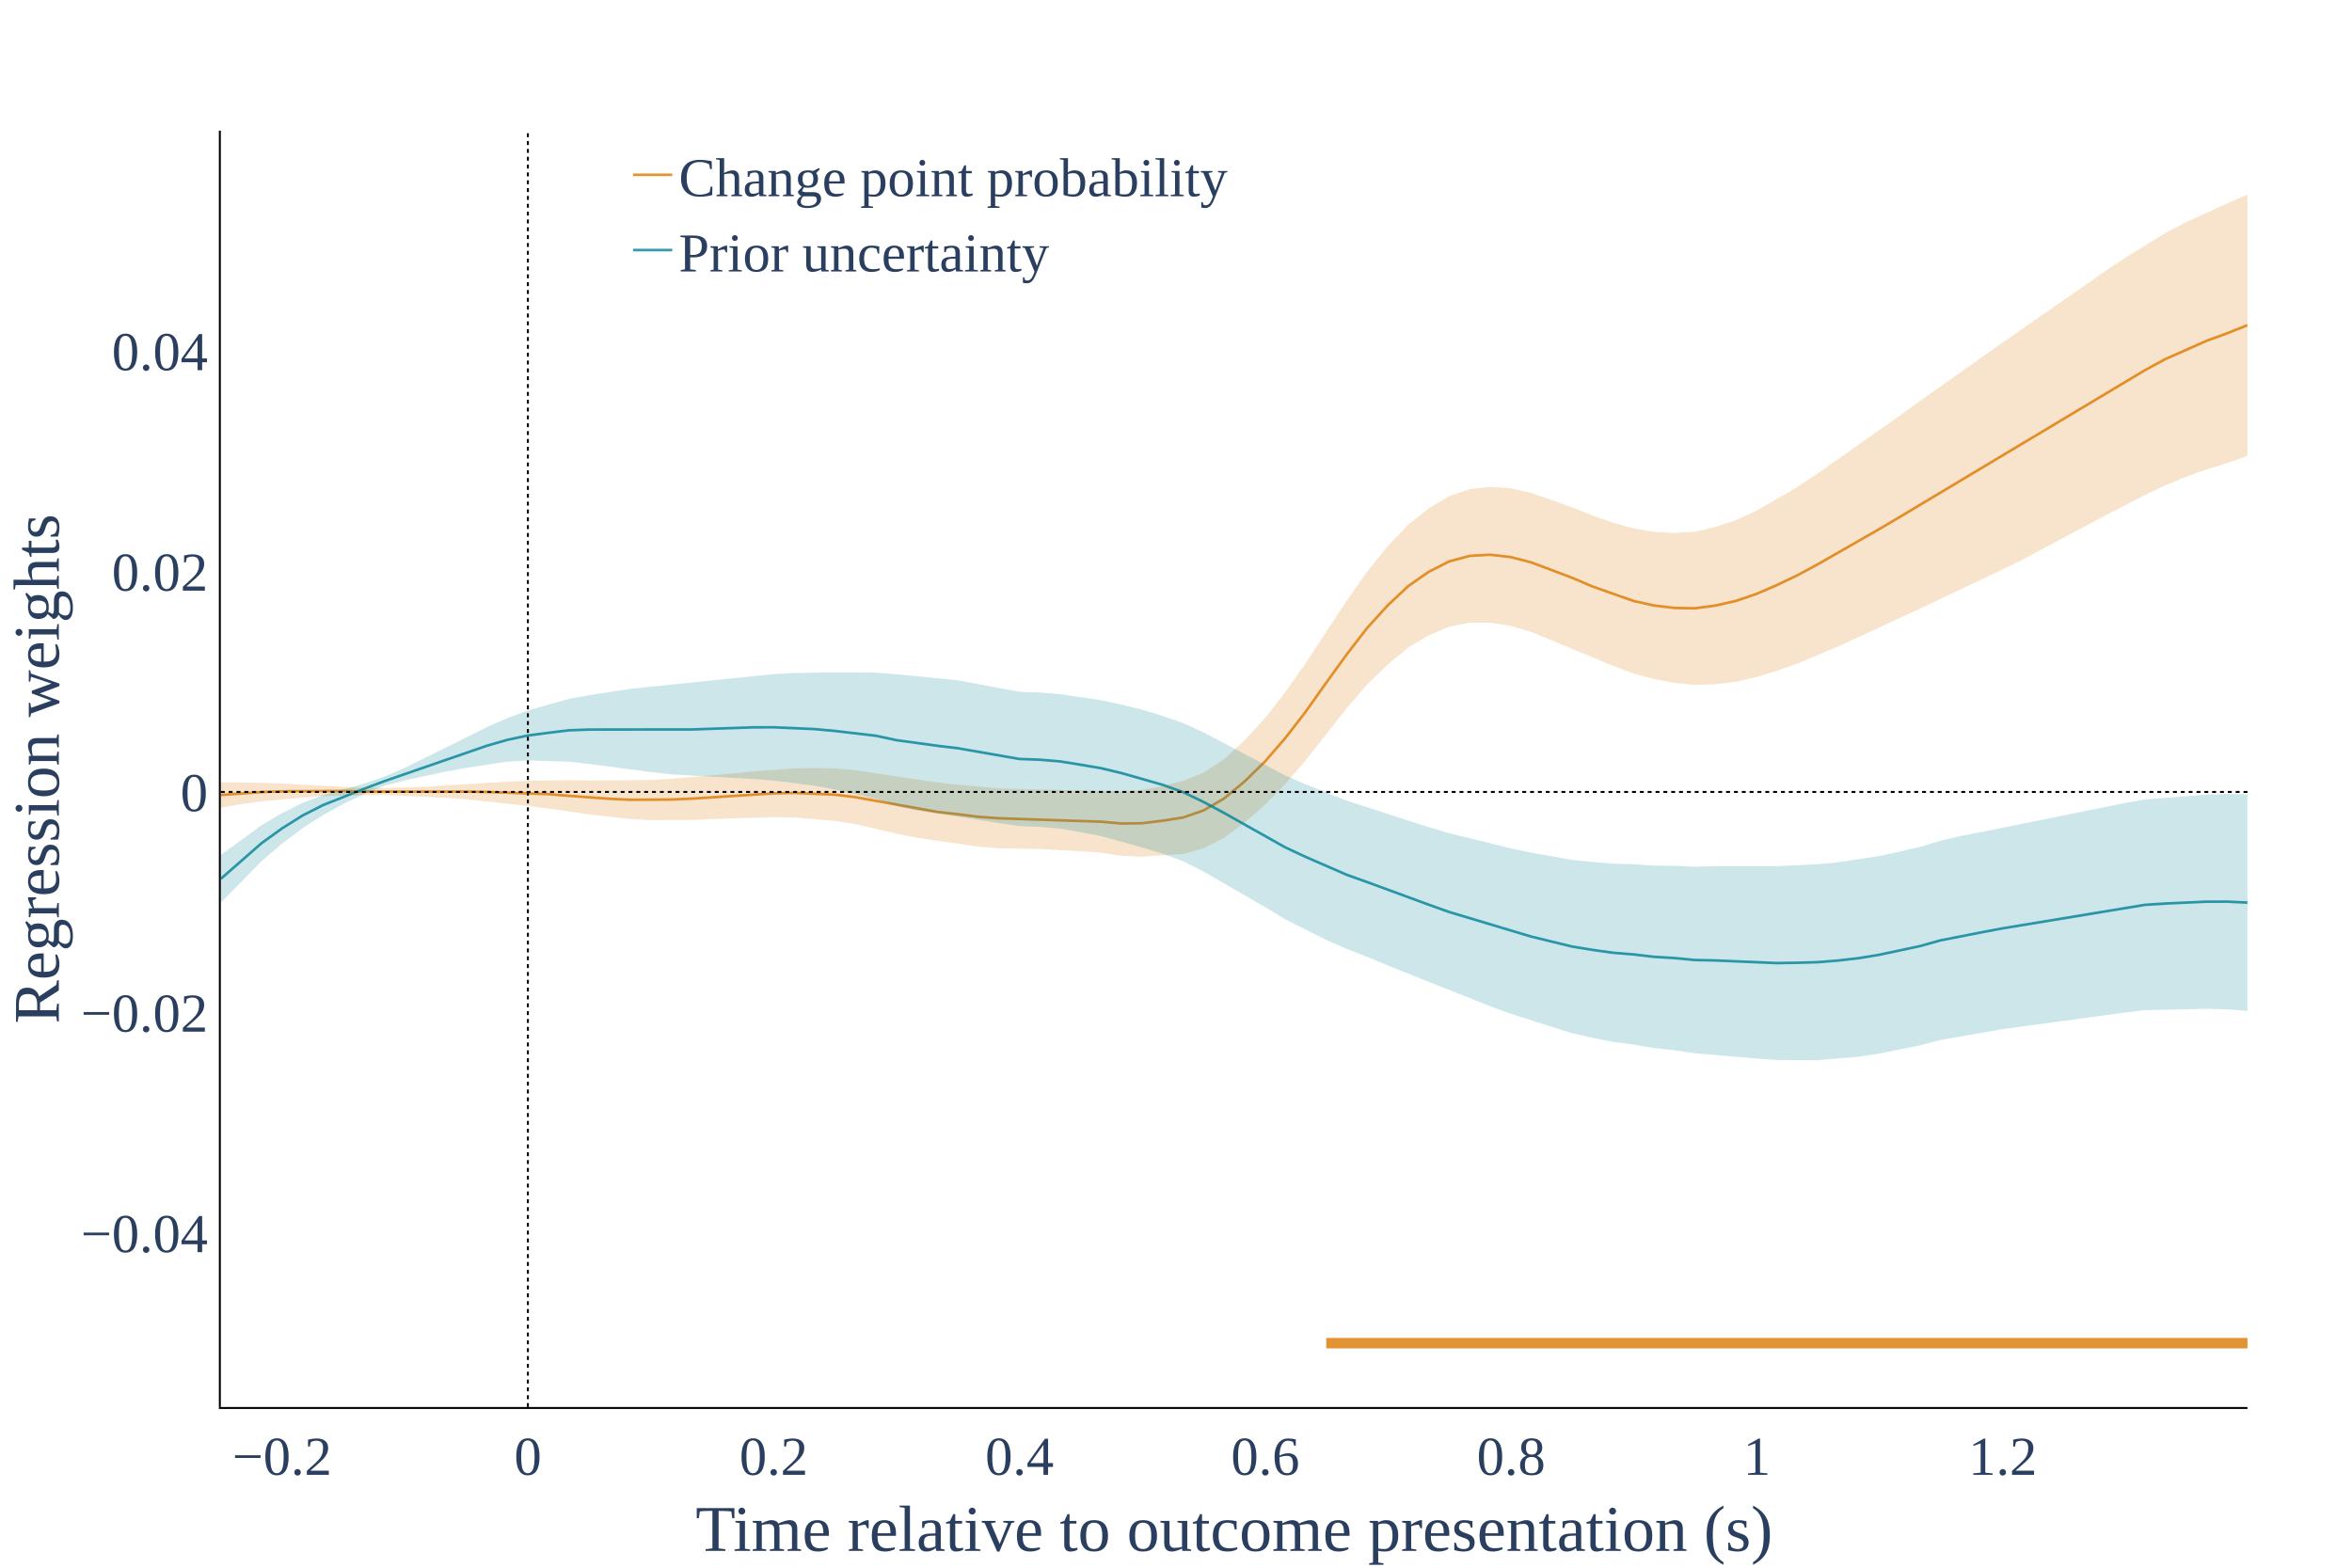
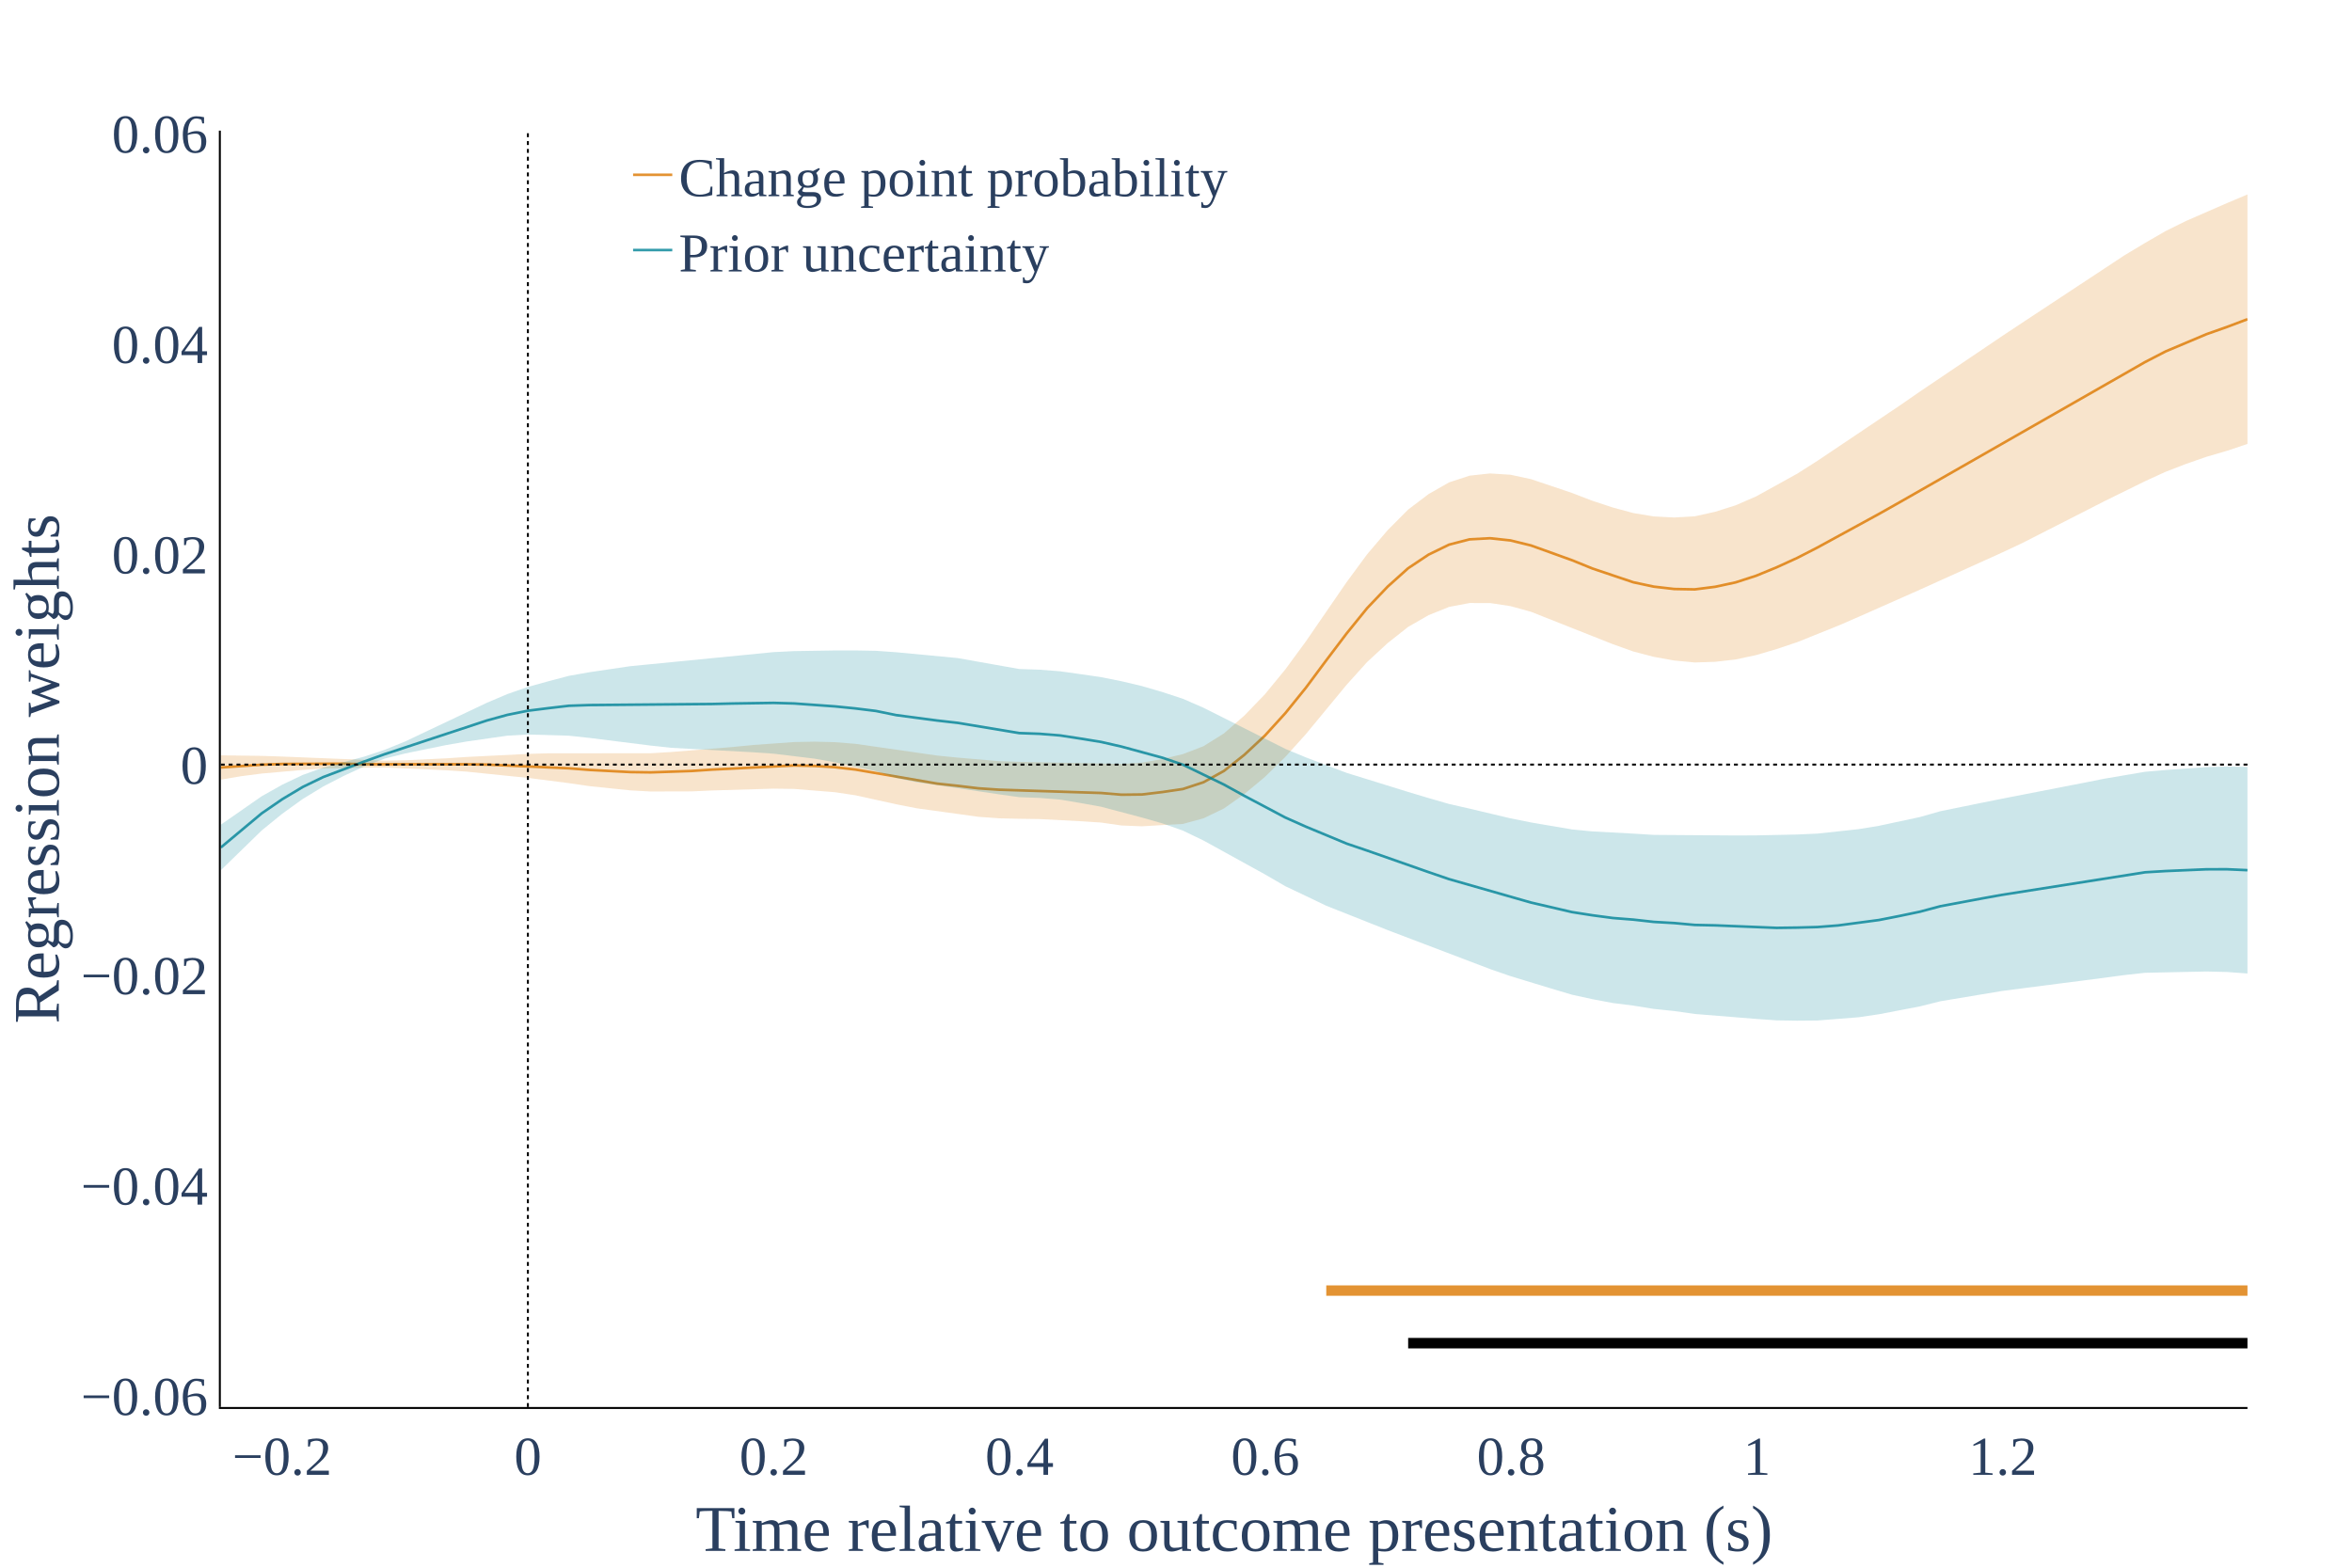
<svg xmlns="http://www.w3.org/2000/svg" class="main-svg" width="1800" height="1200" style="" viewBox="0 0 1800 1200">
  <rect x="0" y="0" width="1800" height="1200" style="fill: rgb(255, 255, 255); fill-opacity: 1;" />
-   <defs id="defs-30818e">
+   <defs id="defs-250c94">
    <g class="clips">
-       <clipPath id="clip30818exyplot" class="plotclip">
+       <clipPath id="clip250c94xyplot" class="plotclip">
        <rect width="1551" height="977" />
      </clipPath>
-       <clipPath class="axesclip" id="clip30818ex">
+       <clipPath class="axesclip" id="clip250c94x">
        <rect x="169" y="0" width="1551" height="1200" />
      </clipPath>
-       <clipPath class="axesclip" id="clip30818ey">
+       <clipPath class="axesclip" id="clip250c94y">
        <rect x="0" y="100" width="1800" height="977" />
      </clipPath>
-       <clipPath class="axesclip" id="clip30818exy">
+       <clipPath class="axesclip" id="clip250c94xy">
        <rect x="169" y="100" width="1551" height="977" />
      </clipPath>
    </g>
    <g class="gradients" />
    <g class="patterns" />
  </defs>
  <g class="bglayer">
    <rect class="bg" x="169" y="100" width="1551" height="977" style="fill: rgb(255, 255, 255); fill-opacity: 1; stroke-width: 0;" />
  </g>
  <g class="layer-below">
    <g class="imagelayer" />
    <g class="shapelayer" />
  </g>
  <g class="cartesianlayer">
    <g class="subplot xy">
      <g class="layer-subplot">
        <g class="shapelayer" />
        <g class="imagelayer" />
      </g>
      <g class="minor-gridlayer">
        <g class="x" />
        <g class="y" />
      </g>
      <g class="gridlayer">
        <g class="x">
          <path class="xgrid crisp" transform="translate(215.88,0)" d="M0,100v977" style="stroke: rgb(255, 255, 255); stroke-opacity: 1; stroke-width: 1px;" />
          <path class="xgrid crisp" transform="translate(592.12,0)" d="M0,100v977" style="stroke: rgb(255, 255, 255); stroke-opacity: 1; stroke-width: 1px;" />
          <path class="xgrid crisp" transform="translate(780.24,0)" d="M0,100v977" style="stroke: rgb(255, 255, 255); stroke-opacity: 1; stroke-width: 1px;" />
          <path class="xgrid crisp" transform="translate(968.36,0)" d="M0,100v977" style="stroke: rgb(255, 255, 255); stroke-opacity: 1; stroke-width: 1px;" />
          <path class="xgrid crisp" transform="translate(1156.48,0)" d="M0,100v977" style="stroke: rgb(255, 255, 255); stroke-opacity: 1; stroke-width: 1px;" />
          <path class="xgrid crisp" transform="translate(1344.6,0)" d="M0,100v977" style="stroke: rgb(255, 255, 255); stroke-opacity: 1; stroke-width: 1px;" />
          <path class="xgrid crisp" transform="translate(1532.73,0)" d="M0,100v977" style="stroke: rgb(255, 255, 255); stroke-opacity: 1; stroke-width: 1px;" />
        </g>
        <g class="y">
-           <path class="ygrid crisp" transform="translate(0,943.76)" d="M169,0h1551" style="stroke: rgb(255, 255, 255); stroke-opacity: 1; stroke-width: 1px;" />
-           <path class="ygrid crisp" transform="translate(0,774.98)" d="M169,0h1551" style="stroke: rgb(255, 255, 255); stroke-opacity: 1; stroke-width: 1px;" />
-           <path class="ygrid crisp" transform="translate(0,437.42)" d="M169,0h1551" style="stroke: rgb(255, 255, 255); stroke-opacity: 1; stroke-width: 1px;" />
-           <path class="ygrid crisp" transform="translate(0,268.64)" d="M169,0h1551" style="stroke: rgb(255, 255, 255); stroke-opacity: 1; stroke-width: 1px;" />
+           <path class="ygrid crisp" transform="translate(0,1068.41)" d="M169,0h1551" style="stroke: rgb(255, 255, 255); stroke-opacity: 1; stroke-width: 1px;" />
+           <path class="ygrid crisp" transform="translate(0,907.36)" d="M169,0h1551" style="stroke: rgb(255, 255, 255); stroke-opacity: 1; stroke-width: 1px;" />
+           <path class="ygrid crisp" transform="translate(0,746.31)" d="M169,0h1551" style="stroke: rgb(255, 255, 255); stroke-opacity: 1; stroke-width: 1px;" />
+           <path class="ygrid crisp" transform="translate(0,424.21)" d="M169,0h1551" style="stroke: rgb(255, 255, 255); stroke-opacity: 1; stroke-width: 1px;" />
+           <path class="ygrid crisp" transform="translate(0,263.16)" d="M169,0h1551" style="stroke: rgb(255, 255, 255); stroke-opacity: 1; stroke-width: 1px;" />
+           <path class="ygrid crisp" transform="translate(0,102.11)" d="M169,0h1551" style="stroke: rgb(255, 255, 255); stroke-opacity: 1; stroke-width: 1px;" />
        </g>
      </g>
      <g class="zerolinelayer">
        <path class="xzl zl crisp" transform="translate(404,0)" d="M0,100v977" style="stroke: rgb(255, 255, 255); stroke-opacity: 1; stroke-width: 2px;" />
-         <path class="yzl zl crisp" transform="translate(0,606.2)" d="M169,0h1551" style="stroke: rgb(255, 255, 255); stroke-opacity: 1; stroke-width: 2px;" />
+         <path class="yzl zl crisp" transform="translate(0,585.26)" d="M169,0h1551" style="stroke: rgb(255, 255, 255); stroke-opacity: 1; stroke-width: 2px;" />
      </g>
      <g class="layer-between">
        <g class="shapelayer" />
        <g class="imagelayer" />
      </g>
      <path class="xlines-below" />
      <path class="ylines-below" />
      <g class="overlines-below" />
      <g class="xaxislayer-below" />
      <g class="yaxislayer-below" />
      <g class="overaxes-below" />
      <g class="overplot">
-         <g class="xy" transform="translate(169,100)" clip-path="url(#clip30818exyplot)">
+         <g class="xy" transform="translate(169,100)" clip-path="url(#clip250c94xyplot)">
          <g class="scatterlayer mlayer">
-             <g class="trace scatter trace7f8bd3" style="stroke-miterlimit: 2; opacity: 1;">
-               <g class="fills" />
-               <g class="errorbars" />
-               <g class="lines">
-                 <path class="js-line" d="M0,508.52L31.33,506.3L47,505.7L94,505.46L109.67,505.92L188,505.96L203.67,506.22L250.67,507.87L266.33,509.17L297.67,511.44L313.33,512.21L344.67,512.01L360.33,511.33L423,507.29L438.67,506.92L470,508.29L485.67,510.19L548.33,521.48L564,523.24L579.67,525.22L595.33,526.35L673.67,528.98L689.33,530.37L705,530.17L720.67,528.22L736.33,525.79L752,520.39L767.67,511.31L783.33,498.35L799,482.99L814.67,464.96L830.33,444.66L846,422.56L861.67,400.89L877.33,380.65L893,363.42L908.67,348.68L924.33,337.75L940,329.76L955.67,325.52L971.33,324.62L987,326.39L1002.67,330.42L1034,342.22L1049.67,348.9L1081,359.96L1096.67,363.46L1112.33,365.35L1128,365.66L1143.67,363.57L1159.33,360.03L1175,354.7L1190.67,347.95L1206.33,340.46L1222,332.02L1269,305.11L1284.67,295.85L1472.67,183.28L1488.33,174.78L1519.67,160.91L1535.33,155.13L1551,148.91" style="vector-effect: none; fill: none; stroke: rgb(220, 120, 0); stroke-opacity: 0.8; stroke-width: 2px; opacity: 1;" />
-               </g>
-               <g class="points" />
-               <g class="text" />
-             </g>
-             <g class="trace scatter trace21d6a0" style="stroke-miterlimit: 2; opacity: 1;">
+             <g class="trace scatter traceac3d51" style="stroke-miterlimit: 2; opacity: 1;">
+               <g class="fills" />
+               <g class="errorbars" />
+               <g class="lines">
+                 <path class="js-line" d="M0,487.47L31.33,485.35L47,484.78L94,484.55L109.67,484.99L188,485.03L203.67,485.27L266.33,488.09L282,489.34L313.33,490.99L329,491.22L360.33,490.15L376,489.09L438.67,485.94L454.33,486.29L470,487.25L485.67,489.07L548.33,499.84L564,501.51L579.67,503.41L595.33,504.48L673.67,507L689.33,508.32L705,508.14L720.67,506.27L736.33,503.95L752,498.8L767.67,490.14L783.33,477.77L799,463.11L814.67,445.9L830.33,426.53L846,405.45L861.67,384.77L877.33,365.45L893,349.02L908.67,334.95L924.33,324.52L940,316.9L955.67,312.85L971.33,312L987,313.68L1002.67,317.52L1034,328.79L1049.67,335.16L1081,345.71L1096.67,349.05L1112.33,350.86L1128,351.15L1143.67,349.16L1159.33,345.78L1175,340.7L1190.67,334.26L1206.33,327.11L1222,319.06L1269,293.38L1284.67,284.54L1472.67,177.12L1488.33,169.02L1519.67,155.78L1535.33,150.26L1551,144.33" style="vector-effect: none; fill: none; stroke: rgb(220, 120, 0); stroke-opacity: 0.8; stroke-width: 2px; opacity: 1;" />
+               </g>
+               <g class="points" />
+               <g class="text" />
+             </g>
+             <g class="trace scatter traceca9d9d" style="stroke-miterlimit: 2; opacity: 1;">
              <g class="fills">
                <g>
-                   <path class="js-fill" d="M0,498.77L31.33,499.21L47,499.76L109.67,503.1L125.33,503.06L156.67,502.23L172.33,501.19L219.33,498.35L235,497.63L266.33,497.25L282,497.47L329,497.11L344.67,496.1L391.67,492.1L407.33,490.48L438.67,488.12L454.33,487.8L470,488.22L485.67,489.54L548.33,498.97L564,500.61L595.33,503.4L611,503.99L689.33,505.68L705,504.64L720.67,501.72L736.33,497.77L752,491.46L767.67,481.2L783.33,466.86L799,449.84L814.67,429.85L830.33,407.48L861.67,359.7L877.33,337.42L893,318.13L908.67,301.63L924.33,289.18L940,279.81L955.67,274.44L971.33,272.64L987,273.69L1002.67,277.22L1034,288.27L1049.67,294.59L1065.33,299.99L1081,304.43L1096.67,307.13L1112.33,307.99L1128,307.04L1143.67,303.39L1159.33,298.19L1175,291.06L1206.33,272.9L1222,262.45L1284.67,218.33L1300.33,206.97L1363,162.63L1378.67,151.72L1441.33,108.12L1457,97.57L1488.33,78.24L1504,70.09L1535.33,55.78L1551,48.85L1551,248.98L1535.33,254.48L1519.67,259.28L1504,264.98L1488.33,271.33L1472.67,278.85L1441.33,295.01L1425.67,303.4L1378.67,328.48L1363,336.21L1316,358.45L1300.33,365.89L1253.33,387.71L1237.67,394.84L1206.33,408.02L1190.67,413.52L1175,418.35L1159.33,421.87L1143.67,423.74L1128,424.28L1112.33,422.71L1096.67,419.78L1081,415.49L1065.33,409.62L1002.67,383.61L987,379.09L971.33,376.6L955.67,376.6L940,379.71L924.33,386.32L908.67,395.73L893,408.72L877.33,423.87L861.67,442.08L830.33,481.84L814.67,500.07L799,516.13L783.33,529.83L767.67,541.43L752,549.32L736.33,553.8L720.67,554.72L705,555.71L689.33,555.06L673.67,552.71L658,551.62L626.67,549.9L611,549.67L595.33,549.29L579.67,548.08L532.67,541.28L517,538.06L485.67,530.84L470,528.37L438.67,525.72L423,525.5L376,526.96L360.33,527.7L329,527.79L313.33,526.88L282,523.48L266.33,521.09L235,516.87L219.33,515.21L188,511.84L172.33,510.75L125.33,508.49L109.67,508.73L78.33,509.34L62.67,510.48L31.33,513.38L15.67,515.51L0,518.27Z" style="fill: rgb(220, 120, 0); fill-opacity: 0.2; stroke-width: 0;" />
+                   <path class="js-fill" d="M0,478.17L31.33,478.59L47,479.11L125.33,482.26L141,481.96L172.33,480.48L188,479.42L235,477.08L250.67,476.61L329,476.59L344.67,475.63L391.67,471.8L407.33,470.25L438.67,468.01L454.33,467.7L470,468.1L485.67,469.36L548.33,478.36L564,479.92L595.33,482.59L611,483.15L689.33,484.76L705,483.77L720.67,480.99L736.33,477.22L752,471.2L767.67,461.4L783.33,447.72L799,431.48L814.67,412.4L830.33,391.06L861.67,345.47L877.33,324.21L893,305.8L908.67,290.06L924.33,278.18L940,269.24L955.67,264.11L971.33,262.4L987,263.4L1002.67,266.76L1034,277.31L1049.67,283.34L1065.33,288.49L1081,292.72L1096.67,295.31L1112.33,296.12L1128,295.22L1143.67,291.74L1159.33,286.77L1175,279.97L1206.33,262.64L1222,252.67L1284.67,210.57L1300.33,199.73L1363,157.42L1378.67,147.01L1457,95.34L1472.67,85.93L1488.33,76.89L1504,69.12L1535.33,55.46L1551,48.85L1551,239.81L1535.33,245.06L1519.67,249.65L1504,255.09L1488.33,261.14L1472.67,268.32L1441.33,283.74L1425.67,291.75L1378.67,315.68L1363,323.05L1316,344.28L1300.33,351.37L1253.33,372.2L1237.67,378.99L1206.33,391.58L1190.67,396.82L1175,401.43L1159.33,404.79L1143.67,406.58L1128,407.09L1112.33,405.6L1096.67,402.79L1081,398.7L1065.33,393.1L1002.67,368.29L987,363.97L971.33,361.6L955.67,361.59L940,364.56L924.33,370.87L908.67,379.85L893,392.24L877.33,406.7L861.67,424.07L830.33,462.01L814.67,479.41L799,494.74L783.33,507.81L767.67,518.87L752,526.41L736.33,530.68L720.67,531.56L705,532.5L689.33,531.88L673.67,529.63L658,528.6L626.67,526.96L611,526.74L595.33,526.38L579.67,525.22L532.67,518.73L517,515.66L485.67,508.77L470,506.41L438.67,503.88L423,503.67L376,505.07L360.33,505.78L329,505.86L313.33,504.99L282,501.75L266.33,499.46L235,495.44L219.33,493.86L188,490.64L172.33,489.6L125.33,487.45L109.67,487.67L78.33,488.25L62.67,489.34L31.33,492.11L15.67,494.14L0,496.78Z" style="fill: rgb(220, 120, 0); fill-opacity: 0.2; stroke-width: 0;" />
                </g>
              </g>
              <g class="errorbars" />
              <g class="lines">
-                 <path class="js-line" d="M0,498.77L31.33,499.21L47,499.76L109.67,503.1L125.33,503.06L156.67,502.23L172.33,501.19L219.33,498.35L235,497.63L266.33,497.25L282,497.47L329,497.11L344.67,496.1L391.67,492.1L407.33,490.48L438.67,488.12L454.33,487.8L470,488.22L485.67,489.54L548.33,498.97L564,500.61L595.33,503.4L611,503.99L689.33,505.68L705,504.64L720.67,501.72L736.33,497.77L752,491.46L767.67,481.2L783.33,466.86L799,449.84L814.67,429.85L830.33,407.48L861.67,359.7L877.33,337.42L893,318.13L908.67,301.63L924.33,289.18L940,279.81L955.67,274.44L971.33,272.64L987,273.69L1002.67,277.22L1034,288.27L1049.67,294.59L1065.33,299.99L1081,304.43L1096.67,307.13L1112.33,307.99L1128,307.04L1143.67,303.39L1159.33,298.19L1175,291.06L1206.33,272.9L1222,262.45L1284.67,218.33L1300.33,206.97L1363,162.63L1378.67,151.72L1441.33,108.12L1457,97.57L1488.33,78.24L1504,70.09L1535.33,55.78L1551,48.85L1551,248.98L1535.33,254.48L1519.67,259.28L1504,264.98L1488.33,271.33L1472.67,278.85L1441.33,295.01L1425.67,303.4L1378.67,328.48L1363,336.21L1316,358.45L1300.33,365.89L1253.33,387.71L1237.67,394.84L1206.33,408.02L1190.67,413.52L1175,418.35L1159.33,421.87L1143.67,423.74L1128,424.28L1112.33,422.71L1096.67,419.78L1081,415.49L1065.33,409.62L1002.67,383.61L987,379.09L971.33,376.6L955.67,376.6L940,379.71L924.33,386.32L908.67,395.73L893,408.72L877.33,423.87L861.67,442.08L830.33,481.84L814.67,500.07L799,516.13L783.33,529.83L767.67,541.43L752,549.32L736.33,553.8L720.67,554.72L705,555.71L689.33,555.06L673.67,552.71L658,551.62L626.67,549.9L611,549.67L595.33,549.29L579.67,548.08L532.67,541.28L517,538.06L485.67,530.84L470,528.37L438.67,525.72L423,525.5L376,526.96L360.33,527.7L329,527.79L313.33,526.88L282,523.48L266.33,521.09L235,516.87L219.33,515.21L188,511.84L172.33,510.75L125.33,508.49L109.67,508.73L78.33,509.34L62.67,510.48L31.33,513.38L15.67,515.51L0,518.27" style="vector-effect: none; fill: none; stroke: rgb(255, 255, 255); stroke-opacity: 0; stroke-width: 2px; opacity: 1;" />
-               </g>
-               <g class="points" />
-               <g class="text" />
-             </g>
-             <g class="trace scatter tracebb44d9" style="stroke-miterlimit: 2; opacity: 1;">
-               <g class="fills" />
-               <g class="errorbars" />
-               <g class="lines">
-                 <path class="js-line" d="M0,572.69L31.33,545.29L47,533.99L62.67,524.17L78.33,516.22L109.67,503.78L125.33,497.89L203.67,470.81L219.33,466.31L235,462.99L250.67,460.94L266.33,459.02L282,458.46L344.67,458.37L360.33,458.38L407.33,456.75L423,456.72L454.33,458.08L470,459.52L501.33,463.18L517,466.55L548.33,470.87L564,472.74L611,480.94L626.67,481.51L642.33,482.83L658,485.36L673.67,488.03L689.33,491.78L720.67,500.72L736.33,506.3L752,513.84L767.67,522.22L814.67,548.67L830.33,555.98L861.67,569.62L877.33,575.21L924.33,592.48L940,598.09L1002.67,616.87L1018.33,620.68L1034,624.51L1049.67,627.09L1065.33,629.28L1081,630.56L1096.67,632.4L1112.33,633.34L1128,634.83L1143.67,635.18L1190.67,637.19L1206.33,636.96L1222,636.52L1237.67,635.24L1253.33,633.46L1269,630.89L1300.33,624.22L1316,619.83L1347.33,613.68L1363,610.72L1472.67,592.6L1488.33,591.61L1519.67,590.2L1535.33,590.17L1551,590.9" style="vector-effect: none; fill: none; stroke: rgb(0, 130, 150); stroke-opacity: 0.8; stroke-width: 2px; opacity: 1;" />
-               </g>
-               <g class="points" />
-               <g class="text" />
-             </g>
-             <g class="trace scatter tracef6dd1e" style="stroke-miterlimit: 2; opacity: 1;">
+                 <path class="js-line" d="M0,478.17L31.33,478.59L47,479.11L125.33,482.26L141,481.96L172.33,480.48L188,479.42L235,477.08L250.67,476.61L329,476.59L344.67,475.63L391.67,471.8L407.33,470.25L438.67,468.01L454.33,467.7L470,468.1L485.67,469.36L548.33,478.36L564,479.92L595.33,482.59L611,483.15L689.33,484.76L705,483.77L720.67,480.99L736.33,477.22L752,471.2L767.67,461.4L783.33,447.72L799,431.48L814.67,412.4L830.33,391.06L861.67,345.47L877.33,324.21L893,305.8L908.67,290.06L924.33,278.18L940,269.24L955.67,264.11L971.33,262.4L987,263.4L1002.67,266.76L1034,277.31L1049.67,283.34L1065.33,288.49L1081,292.72L1096.67,295.31L1112.33,296.12L1128,295.22L1143.67,291.74L1159.33,286.77L1175,279.97L1206.33,262.64L1222,252.67L1284.67,210.57L1300.33,199.73L1363,157.42L1378.67,147.01L1457,95.34L1472.67,85.93L1488.33,76.89L1504,69.12L1535.33,55.46L1551,48.85L1551,239.81L1535.33,245.06L1519.67,249.65L1504,255.09L1488.33,261.14L1472.67,268.32L1441.33,283.74L1425.67,291.75L1378.67,315.68L1363,323.05L1316,344.28L1300.33,351.37L1253.33,372.2L1237.67,378.99L1206.33,391.58L1190.67,396.82L1175,401.43L1159.33,404.79L1143.67,406.58L1128,407.09L1112.33,405.6L1096.67,402.79L1081,398.7L1065.33,393.1L1002.67,368.29L987,363.97L971.33,361.6L955.67,361.59L940,364.56L924.33,370.87L908.67,379.85L893,392.24L877.33,406.7L861.67,424.07L830.33,462.01L814.67,479.41L799,494.74L783.33,507.81L767.67,518.87L752,526.41L736.33,530.68L720.67,531.56L705,532.5L689.33,531.88L673.67,529.63L658,528.6L626.67,526.96L611,526.74L595.33,526.38L579.67,525.22L532.67,518.73L517,515.66L485.67,508.77L470,506.41L438.67,503.88L423,503.67L376,505.07L360.33,505.78L329,505.86L313.33,504.99L282,501.75L266.33,499.46L235,495.44L219.33,493.86L188,490.64L172.33,489.6L125.33,487.45L109.67,487.67L78.33,488.25L62.67,489.34L31.33,492.11L15.67,494.14L0,496.78" style="vector-effect: none; fill: none; stroke: rgb(255, 255, 255); stroke-opacity: 0; stroke-width: 2px; opacity: 1;" />
+               </g>
+               <g class="points" />
+               <g class="text" />
+             </g>
+             <g class="trace scatter trace2ed916" style="stroke-miterlimit: 2; opacity: 1;">
+               <g class="fills" />
+               <g class="errorbars" />
+               <g class="lines">
+                 <path class="js-line" d="M0,548.71L31.33,522.55L47,511.78L62.67,502.4L78.33,494.82L109.67,482.95L125.33,477.33L203.67,451.49L219.33,447.19L235,444.03L250.67,442.07L266.33,440.24L282,439.7L376,438.88L391.67,438.51L423,438.04L438.67,438.47L470,440.71L485.67,442.28L501.33,444.21L517,447.42L548.33,451.55L564,453.33L611,461.15L626.67,461.7L642.33,462.96L658,465.37L673.67,467.92L689.33,471.5L720.67,480.03L736.33,485.36L767.67,500.54L783.33,509.19L814.67,525.79L830.33,532.76L861.67,545.78L877.33,551.1L924.33,567.58L940,572.95L1002.67,590.86L1018.33,594.49L1034,598.15L1049.67,600.61L1065.33,602.7L1081,603.93L1096.67,605.68L1112.33,606.57L1128,608L1143.67,608.33L1190.67,610.25L1206.33,610.04L1222,609.61L1237.67,608.39L1269,604.24L1284.67,601.15L1300.33,597.87L1316,593.68L1347.33,587.82L1363,584.99L1472.67,567.7L1488.33,566.76L1519.67,565.41L1535.33,565.38L1551,566.08" style="vector-effect: none; fill: none; stroke: rgb(0, 130, 150); stroke-opacity: 0.8; stroke-width: 2px; opacity: 1;" />
+               </g>
+               <g class="points" />
+               <g class="text" />
+             </g>
+             <g class="trace scatter tracec790ca" style="stroke-miterlimit: 2; opacity: 1;">
              <g class="fills">
                <g>
-                   <path class="js-fill" d="M0,554.42L31.33,531.57L47,522.34L62.67,514.52L78.33,508.64L109.67,499.84L125.33,494.38L141,487.7L156.67,479.89L203.67,456.58L219.33,449.62L235,443.91L250.67,439.36L266.33,435.02L282,432.12L313.33,427.27L329,425.66L423,415.98L438.67,415.18L470,414.65L485.67,414.64L501.33,414.93L517,416.09L564,420.76L579.67,423.7L611,429.53L626.67,430.08L642.33,431.37L658,433.67L673.67,436.04L689.33,439.36L705,443.23L720.67,448.04L736.33,453.43L752,460.59L814.67,493.58L830.33,500.41L861.67,512.88L877.33,517.95L908.67,528.14L924.33,533.06L940,537.8L955.67,541.53L987,549.33L1002.67,552.62L1034,558.22L1049.67,559.81L1065.33,561.08L1081,561.58L1096.67,562.59L1112.33,562.77L1128,563.43L1143.67,563L1190.67,563L1206.33,562.3L1222,561.56L1237.67,560.01L1269,555.31L1284.67,551.91L1300.33,548.28L1316,543.6L1331.67,539.86L1347.33,536.9L1457,514.71L1472.67,511.97L1519.67,508.22L1535.33,507.76L1551,508.03L1551,673.78L1535.33,672.58L1519.67,672.18L1472.67,673.22L1457,675.04L1425.67,679.36L1410,681.45L1378.67,685.7L1363,687.83L1316,696.06L1300.33,700.16L1269,706.48L1253.33,708.9L1222,711.48L1206.33,711.63L1190.67,711.38L1175,710.22L1128,706.24L1112.33,703.9L1096.67,702.21L1081,699.54L1065.33,697.48L1049.67,694.38L1034,690.79L1018.33,685.89L987,675.91L971.33,670.21L893,638.99L877.33,632.46L861.67,626.37L846,619.45L814.67,603.77L799,594.23L752,567.09L736.33,559.18L720.67,553.39L705,548.71L673.67,540.01L658,537.05L642.33,534.29L626.67,532.94L611,532.34L595.33,530.04L548.33,522.69L532.67,520.37L517,517.01L501.33,511.43L470,504.38L454.33,501.44L423,497.46L407.33,496.32L344.67,492.74L329,490.97L282,484.79L266.33,483.02L235,482.07L219.33,483L188,487.7L172.33,490.57L141,497.28L125.33,501.4L109.67,507.73L94,515.3L78.33,523.79L62.67,533.82L47,545.64L31.33,559L0,590.96Z" style="fill: rgb(0, 130, 150); fill-opacity: 0.2; stroke-width: 0;" />
+                   <path class="js-fill" d="M0,531.27L31.33,509.47L47,500.66L62.67,493.19L78.33,487.59L109.67,479.19L125.33,473.98L141,467.6L156.67,460.16L203.67,437.91L219.33,431.27L235,425.82L250.67,421.48L266.33,417.34L282,414.57L313.33,409.94L329,408.41L423,399.17L438.67,398.4L470,397.9L485.67,397.89L501.33,398.17L517,399.28L564,403.73L579.67,406.53L611,412.1L626.67,412.62L642.33,413.85L658,416.05L673.67,418.31L689.33,421.47L705,425.17L720.67,429.76L736.33,434.9L752,441.74L814.67,473.22L830.33,479.73L861.67,491.63L877.33,496.47L908.67,506.2L924.33,510.88L940,515.41L955.67,518.97L987,526.41L1002.67,529.55L1034,534.89L1049.67,536.41L1081,538.1L1096.67,539.07L1159.33,539.52L1175,539.45L1206.33,538.79L1222,538.08L1253.33,534.69L1269,532.12L1300.33,525.41L1316,520.95L1347.33,514.55L1363,511.42L1425.67,499.21L1441.33,496.09L1472.67,490.76L1488.33,489.41L1519.67,487.18L1535.33,486.74L1551,487L1551,645.16L1535.33,644.02L1519.67,643.64L1472.67,644.63L1457,646.36L1425.67,650.49L1410,652.49L1378.67,656.54L1363,658.57L1316,666.42L1300.33,670.34L1269,676.36L1253.33,678.68L1222,681.14L1206.33,681.28L1190.67,681.04L1175,679.94L1128,676.14L1112.33,673.91L1096.67,672.29L1081,669.75L1065.33,667.78L1049.67,664.82L1034,661.4L1018.33,656.72L987,647.2L971.33,641.76L893,611.96L877.33,605.73L846,593.32L830.33,585.79L814.67,578.36L799,569.26L752,543.36L736.33,535.81L720.67,530.29L705,525.82L673.67,517.52L658,514.69L642.33,512.06L626.67,510.77L611,510.2L595.33,508.01L548.33,501L532.67,498.78L517,495.57L501.33,490.25L470,483.52L454.33,480.71L423,476.92L407.33,475.83L344.67,472.42L329,470.72L282,464.83L266.33,463.14L235,462.23L219.33,463.12L188,467.6L172.33,470.34L141,476.75L125.33,480.68L109.67,486.71L94,493.94L78.33,502.05L62.67,511.61L47,522.89L31.33,535.64L0,566.14Z" style="fill: rgb(0, 130, 150); fill-opacity: 0.2; stroke-width: 0;" />
                </g>
              </g>
              <g class="errorbars" />
              <g class="lines">
-                 <path class="js-line" d="M0,554.42L31.33,531.57L47,522.34L62.67,514.52L78.33,508.64L109.67,499.84L125.33,494.38L141,487.7L156.67,479.89L203.67,456.58L219.33,449.62L235,443.91L250.67,439.36L266.33,435.02L282,432.12L313.33,427.27L329,425.66L423,415.98L438.67,415.18L470,414.65L485.67,414.64L501.33,414.93L517,416.09L564,420.76L579.67,423.7L611,429.53L626.67,430.08L642.33,431.37L658,433.67L673.67,436.04L689.33,439.36L705,443.23L720.67,448.04L736.33,453.43L752,460.59L814.67,493.58L830.33,500.41L861.67,512.88L877.33,517.95L908.67,528.14L924.33,533.06L940,537.8L955.67,541.53L987,549.33L1002.67,552.62L1034,558.22L1049.67,559.81L1065.33,561.08L1081,561.58L1096.67,562.59L1112.33,562.77L1128,563.43L1143.67,563L1190.67,563L1206.33,562.3L1222,561.56L1237.67,560.01L1269,555.31L1284.67,551.91L1300.33,548.28L1316,543.6L1331.67,539.86L1347.33,536.9L1457,514.71L1472.67,511.97L1519.67,508.22L1535.33,507.76L1551,508.03L1551,673.78L1535.33,672.58L1519.67,672.18L1472.67,673.22L1457,675.04L1425.67,679.36L1410,681.45L1378.67,685.7L1363,687.83L1316,696.06L1300.33,700.16L1269,706.48L1253.33,708.9L1222,711.48L1206.33,711.63L1190.67,711.38L1175,710.22L1128,706.24L1112.33,703.9L1096.67,702.21L1081,699.54L1065.33,697.48L1049.67,694.38L1034,690.79L1018.33,685.89L987,675.91L971.33,670.21L893,638.99L877.33,632.46L861.67,626.37L846,619.45L814.67,603.77L799,594.23L752,567.09L736.33,559.18L720.67,553.39L705,548.71L673.67,540.01L658,537.05L642.33,534.29L626.67,532.94L611,532.34L595.33,530.04L548.33,522.69L532.67,520.37L517,517.01L501.33,511.43L470,504.38L454.33,501.44L423,497.46L407.33,496.32L344.67,492.74L329,490.97L282,484.79L266.33,483.02L235,482.07L219.33,483L188,487.7L172.33,490.57L141,497.28L125.33,501.4L109.67,507.73L94,515.3L78.33,523.79L62.67,533.82L47,545.64L31.33,559L0,590.96" style="vector-effect: none; fill: none; stroke: rgb(255, 255, 255); stroke-opacity: 0; stroke-width: 2px; opacity: 1;" />
-               </g>
-               <g class="points" />
-               <g class="text" />
-             </g>
-             <g class="trace scatter tracedc7934" style="stroke-miterlimit: 2; opacity: 1;">
-               <g class="fills" />
-               <g class="errorbars" />
-               <g class="lines">
-                 <path class="js-line" d="M846,928.15L1551,928.15" style="vector-effect: none; fill: none; stroke: rgb(220, 120, 0); stroke-opacity: 0.8; stroke-width: 8px; opacity: 1;" />
+                 <path class="js-line" d="M0,531.27L31.33,509.47L47,500.66L62.67,493.19L78.33,487.59L109.67,479.19L125.33,473.98L141,467.6L156.67,460.16L203.67,437.91L219.33,431.27L235,425.82L250.67,421.48L266.33,417.34L282,414.57L313.33,409.94L329,408.41L423,399.17L438.67,398.4L470,397.9L485.67,397.89L501.33,398.17L517,399.28L564,403.73L579.67,406.53L611,412.1L626.67,412.62L642.33,413.85L658,416.05L673.67,418.31L689.33,421.47L705,425.17L720.67,429.76L736.33,434.9L752,441.74L814.67,473.22L830.33,479.73L861.67,491.63L877.33,496.47L908.67,506.2L924.33,510.88L940,515.41L955.67,518.97L987,526.41L1002.67,529.55L1034,534.89L1049.67,536.41L1081,538.1L1096.67,539.07L1159.33,539.52L1175,539.45L1206.33,538.79L1222,538.08L1253.33,534.69L1269,532.12L1300.33,525.41L1316,520.95L1347.33,514.55L1363,511.42L1425.67,499.21L1441.33,496.09L1472.67,490.76L1488.33,489.41L1519.67,487.18L1535.33,486.74L1551,487L1551,645.16L1535.33,644.02L1519.67,643.64L1472.67,644.63L1457,646.36L1425.67,650.49L1410,652.49L1378.67,656.54L1363,658.57L1316,666.42L1300.33,670.34L1269,676.36L1253.33,678.68L1222,681.14L1206.33,681.28L1190.67,681.04L1175,679.94L1128,676.14L1112.33,673.91L1096.67,672.29L1081,669.75L1065.33,667.78L1049.67,664.82L1034,661.4L1018.33,656.72L987,647.2L971.33,641.76L893,611.96L877.33,605.73L846,593.32L830.33,585.79L814.67,578.36L799,569.26L752,543.36L736.33,535.81L720.67,530.29L705,525.82L673.67,517.52L658,514.69L642.33,512.06L626.67,510.77L611,510.2L595.33,508.01L548.33,501L532.67,498.78L517,495.57L501.33,490.25L470,483.52L454.33,480.71L423,476.92L407.33,475.83L344.67,472.42L329,470.72L282,464.83L266.33,463.14L235,462.23L219.33,463.12L188,467.6L172.33,470.34L141,476.75L125.33,480.68L109.67,486.71L94,493.94L78.33,502.05L62.67,511.61L47,522.89L31.33,535.64L0,566.14" style="vector-effect: none; fill: none; stroke: rgb(255, 255, 255); stroke-opacity: 0; stroke-width: 2px; opacity: 1;" />
+               </g>
+               <g class="points" />
+               <g class="text" />
+             </g>
+             <g class="trace scatter trace766bb5" style="stroke-miterlimit: 2; opacity: 1;">
+               <g class="fills" />
+               <g class="errorbars" />
+               <g class="lines">
+                 <path class="js-line" d="M846,887.89L1551,887.89" style="vector-effect: none; fill: none; stroke: rgb(220, 120, 0); stroke-opacity: 0.8; stroke-width: 8px; opacity: 1;" />
+               </g>
+               <g class="points" />
+               <g class="text" />
+             </g>
+             <g class="trace scatter tracee60bd0" style="stroke-miterlimit: 2; opacity: 1;">
+               <g class="fills" />
+               <g class="errorbars" />
+               <g class="lines">
+                 <path class="js-line" d="M908.67,928.15L1551,928.15" style="vector-effect: none; fill: none; stroke: rgb(0, 0, 0); stroke-opacity: 1; stroke-width: 8px; opacity: 1;" />
              </g>
              <g class="points" />
              <g class="text" />
            </g>
          </g>
        </g>
      </g>
      <path class="xlines-above crisp" d="M167.5,1077.75H1720" style="fill: none; stroke-width: 1.5px; stroke: rgb(0, 0, 0); stroke-opacity: 1;" />
      <path class="ylines-above crisp" d="M168.25,100V1077" style="fill: none; stroke-width: 1.5px; stroke: rgb(0, 0, 0); stroke-opacity: 1;" />
      <g class="overlines-above" />
      <g class="xaxislayer-above">
        <g class="xtick">
          <text text-anchor="middle" x="0" y="1128.9" transform="translate(215.88,0)" style="font-family: 'Times New Roman'; font-size: 42px; fill: rgb(42, 63, 95); fill-opacity: 1; white-space: pre; opacity: 1;">−0.2</text>
        </g>
        <g class="xtick">
          <text text-anchor="middle" x="0" y="1128.9" style="font-family: 'Times New Roman'; font-size: 42px; fill: rgb(42, 63, 95); fill-opacity: 1; white-space: pre; opacity: 1;" transform="translate(404,0)">0</text>
        </g>
        <g class="xtick">
          <text text-anchor="middle" x="0" y="1128.9" style="font-family: 'Times New Roman'; font-size: 42px; fill: rgb(42, 63, 95); fill-opacity: 1; white-space: pre; opacity: 1;" transform="translate(592.12,0)">0.2</text>
        </g>
        <g class="xtick">
          <text text-anchor="middle" x="0" y="1128.9" style="font-family: 'Times New Roman'; font-size: 42px; fill: rgb(42, 63, 95); fill-opacity: 1; white-space: pre; opacity: 1;" transform="translate(780.24,0)">0.4</text>
        </g>
        <g class="xtick">
          <text text-anchor="middle" x="0" y="1128.9" style="font-family: 'Times New Roman'; font-size: 42px; fill: rgb(42, 63, 95); fill-opacity: 1; white-space: pre; opacity: 1;" transform="translate(968.36,0)">0.6</text>
        </g>
        <g class="xtick">
          <text text-anchor="middle" x="0" y="1128.9" style="font-family: 'Times New Roman'; font-size: 42px; fill: rgb(42, 63, 95); fill-opacity: 1; white-space: pre; opacity: 1;" transform="translate(1156.48,0)">0.8</text>
        </g>
        <g class="xtick">
          <text text-anchor="middle" x="0" y="1128.9" style="font-family: 'Times New Roman'; font-size: 42px; fill: rgb(42, 63, 95); fill-opacity: 1; white-space: pre; opacity: 1;" transform="translate(1344.6,0)">1</text>
        </g>
        <g class="xtick">
          <text text-anchor="middle" x="0" y="1128.9" style="font-family: 'Times New Roman'; font-size: 42px; fill: rgb(42, 63, 95); fill-opacity: 1; white-space: pre; opacity: 1;" transform="translate(1532.73,0)">1.2</text>
        </g>
      </g>
      <g class="yaxislayer-above">
        <g class="ytick">
-           <text text-anchor="end" x="159.1" y="14.7" transform="translate(0,943.76)" style="font-family: 'Times New Roman'; font-size: 42px; fill: rgb(42, 63, 95); fill-opacity: 1; white-space: pre; opacity: 1;">−0.04</text>
-         </g>
-         <g class="ytick">
-           <text text-anchor="end" x="159.1" y="14.7" style="font-family: 'Times New Roman'; font-size: 42px; fill: rgb(42, 63, 95); fill-opacity: 1; white-space: pre; opacity: 1;" transform="translate(0,774.98)">−0.02</text>
-         </g>
-         <g class="ytick">
-           <text text-anchor="end" x="159.1" y="14.7" style="font-family: 'Times New Roman'; font-size: 42px; fill: rgb(42, 63, 95); fill-opacity: 1; white-space: pre; opacity: 1;" transform="translate(0,606.2)">0</text>
-         </g>
-         <g class="ytick">
-           <text text-anchor="end" x="159.1" y="14.7" style="font-family: 'Times New Roman'; font-size: 42px; fill: rgb(42, 63, 95); fill-opacity: 1; white-space: pre; opacity: 1;" transform="translate(0,437.42)">0.02</text>
-         </g>
-         <g class="ytick">
-           <text text-anchor="end" x="159.1" y="14.7" style="font-family: 'Times New Roman'; font-size: 42px; fill: rgb(42, 63, 95); fill-opacity: 1; white-space: pre; opacity: 1;" transform="translate(0,268.64)">0.04</text>
+           <text text-anchor="end" x="159.1" y="14.7" transform="translate(0,1068.41)" style="font-family: 'Times New Roman'; font-size: 42px; fill: rgb(42, 63, 95); fill-opacity: 1; white-space: pre; opacity: 1;">−0.06</text>
+         </g>
+         <g class="ytick">
+           <text text-anchor="end" x="159.1" y="14.7" style="font-family: 'Times New Roman'; font-size: 42px; fill: rgb(42, 63, 95); fill-opacity: 1; white-space: pre; opacity: 1;" transform="translate(0,907.36)">−0.04</text>
+         </g>
+         <g class="ytick">
+           <text text-anchor="end" x="159.1" y="14.7" style="font-family: 'Times New Roman'; font-size: 42px; fill: rgb(42, 63, 95); fill-opacity: 1; white-space: pre; opacity: 1;" transform="translate(0,746.31)">−0.02</text>
+         </g>
+         <g class="ytick">
+           <text text-anchor="end" x="159.1" y="14.7" style="font-family: 'Times New Roman'; font-size: 42px; fill: rgb(42, 63, 95); fill-opacity: 1; white-space: pre; opacity: 1;" transform="translate(0,585.26)">0</text>
+         </g>
+         <g class="ytick">
+           <text text-anchor="end" x="159.1" y="14.7" style="font-family: 'Times New Roman'; font-size: 42px; fill: rgb(42, 63, 95); fill-opacity: 1; white-space: pre; opacity: 1;" transform="translate(0,424.21)">0.02</text>
+         </g>
+         <g class="ytick">
+           <text text-anchor="end" x="159.1" y="14.7" style="font-family: 'Times New Roman'; font-size: 42px; fill: rgb(42, 63, 95); fill-opacity: 1; white-space: pre; opacity: 1;" transform="translate(0,263.16)">0.04</text>
+         </g>
+         <g class="ytick">
+           <text text-anchor="end" x="159.1" y="14.7" style="font-family: 'Times New Roman'; font-size: 42px; fill: rgb(42, 63, 95); fill-opacity: 1; white-space: pre; opacity: 1;" transform="translate(0,102.11)">0.06</text>
        </g>
      </g>
      <g class="overaxes-above" />
    </g>
  </g>
  <g class="polarlayer" />
  <g class="smithlayer" />
  <g class="ternarylayer" />
  <g class="geolayer" />
  <g class="funnelarealayer" />
  <g class="pielayer" />
  <g class="iciclelayer" />
  <g class="treemaplayer" />
  <g class="sunburstlayer" />
  <g class="glimages" />
-   <defs id="topdefs-30818e">
+   <defs id="topdefs-250c94">
    <g class="clips" />
-     <clipPath id="legend30818e">
+     <clipPath id="legend250c94">
      <rect width="465" height="126" x="0" y="0" />
    </clipPath>
  </defs>
  <g class="layer-above">
    <g class="imagelayer" />
    <g class="shapelayer">
-       <g class="shape-group" data-index="0" clip-path="url(#clip30818ex)">
+       <g class="shape-group" data-index="0" clip-path="url(#clip250c94x)">
        <path data-index="0" fill-rule="evenodd" d="M404,1077L404,100" style="opacity: 1; stroke: rgb(0, 0, 0); stroke-opacity: 1; fill: rgb(0, 0, 0); fill-opacity: 0; stroke-dasharray: 3px, 3px; stroke-width: 1.5px;" />
      </g>
-       <g class="shape-group" data-index="1" clip-path="url(#clip30818ey)">
-         <path data-index="1" fill-rule="evenodd" d="M169,606.2L1720,606.2" style="opacity: 1; stroke: rgb(0, 0, 0); stroke-opacity: 1; fill: rgb(0, 0, 0); fill-opacity: 0; stroke-dasharray: 3px, 3px; stroke-width: 1.5px;" />
+       <g class="shape-group" data-index="1" clip-path="url(#clip250c94y)">
+         <path data-index="1" fill-rule="evenodd" d="M169,585.26L1720,585.26" style="opacity: 1; stroke: rgb(0, 0, 0); stroke-opacity: 1; fill: rgb(0, 0, 0); fill-opacity: 0; stroke-dasharray: 3px, 3px; stroke-width: 1.5px;" />
      </g>
    </g>
  </g>
  <g class="infolayer">
    <g class="legend" pointer-events="all" transform="translate(479.5,100)">
      <rect class="bg" shape-rendering="crispEdges" width="465" height="126" x="0" y="0" style="stroke: rgb(68, 68, 68); stroke-opacity: 1; fill: rgb(255, 255, 255); fill-opacity: 0.7; stroke-width: 0px;" />
-       <g class="scrollbox" transform="" clip-path="url(#legend30818e)">
+       <g class="scrollbox" transform="" clip-path="url(#legend250c94)">
        <g class="groups">
          <g class="traces" transform="translate(0,33.8)" style="opacity: 1;">
            <text class="legendtext" text-anchor="start" x="40" y="16.38" style="font-family: 'Times New Roman'; font-size: 42px; fill: rgb(42, 63, 95); fill-opacity: 1; white-space: pre;">Change point probability</text>
            <g class="layers" style="opacity: 1;">
              <g class="legendfill" />
              <g class="legendlines">
                <path class="js-line" d="M5,0h30" style="fill: none; stroke: rgb(220, 120, 0); stroke-opacity: 0.8; stroke-width: 2px;" />
              </g>
              <g class="legendsymbols">
                <g class="legendpoints" />
              </g>
            </g>
            <rect class="legendtoggle" x="0" y="-28.8" width="459.953" height="57.6" style="fill: rgb(0, 0, 0); fill-opacity: 0;" />
          </g>
          <g class="traces" transform="translate(0,91.4)" style="opacity: 1;">
            <text class="legendtext" text-anchor="start" x="40" y="16.38" style="font-family: 'Times New Roman'; font-size: 42px; fill: rgb(42, 63, 95); fill-opacity: 1; white-space: pre;">Prior uncertainty</text>
            <g class="layers" style="opacity: 1;">
              <g class="legendfill" />
              <g class="legendlines">
                <path class="js-line" d="M5,0h30" style="fill: none; stroke: rgb(0, 130, 150); stroke-opacity: 0.8; stroke-width: 2px;" />
              </g>
              <g class="legendsymbols">
                <g class="legendpoints" />
              </g>
            </g>
            <rect class="legendtoggle" x="0" y="-28.8" width="459.953" height="57.6" style="fill: rgb(0, 0, 0); fill-opacity: 0;" />
          </g>
        </g>
      </g>
      <rect class="scrollbar" rx="20" ry="3" width="0" height="0" x="0" y="0" style="fill: rgb(128, 139, 164); fill-opacity: 1;" />
    </g>
    <g class="g-gtitle" />
    <g class="g-xtitle">
      <text class="xtitle" x="944.5" y="1187.156" text-anchor="middle" style="opacity: 1; font-family: 'Times New Roman'; font-size: 50px; fill: rgb(42, 63, 95); fill-opacity: 1; white-space: pre;">Time relative to outcome presentation (s)</text>
    </g>
    <g class="g-ytitle" transform="translate(14.84375,0)">
      <text class="ytitle" transform="rotate(-90,30.15625,588.5)" x="30.156" y="588.5" text-anchor="middle" style="opacity: 1; font-family: 'Times New Roman'; font-size: 50px; fill: rgb(42, 63, 95); fill-opacity: 1; white-space: pre;">Regression weights</text>
    </g>
  </g>
</svg>
